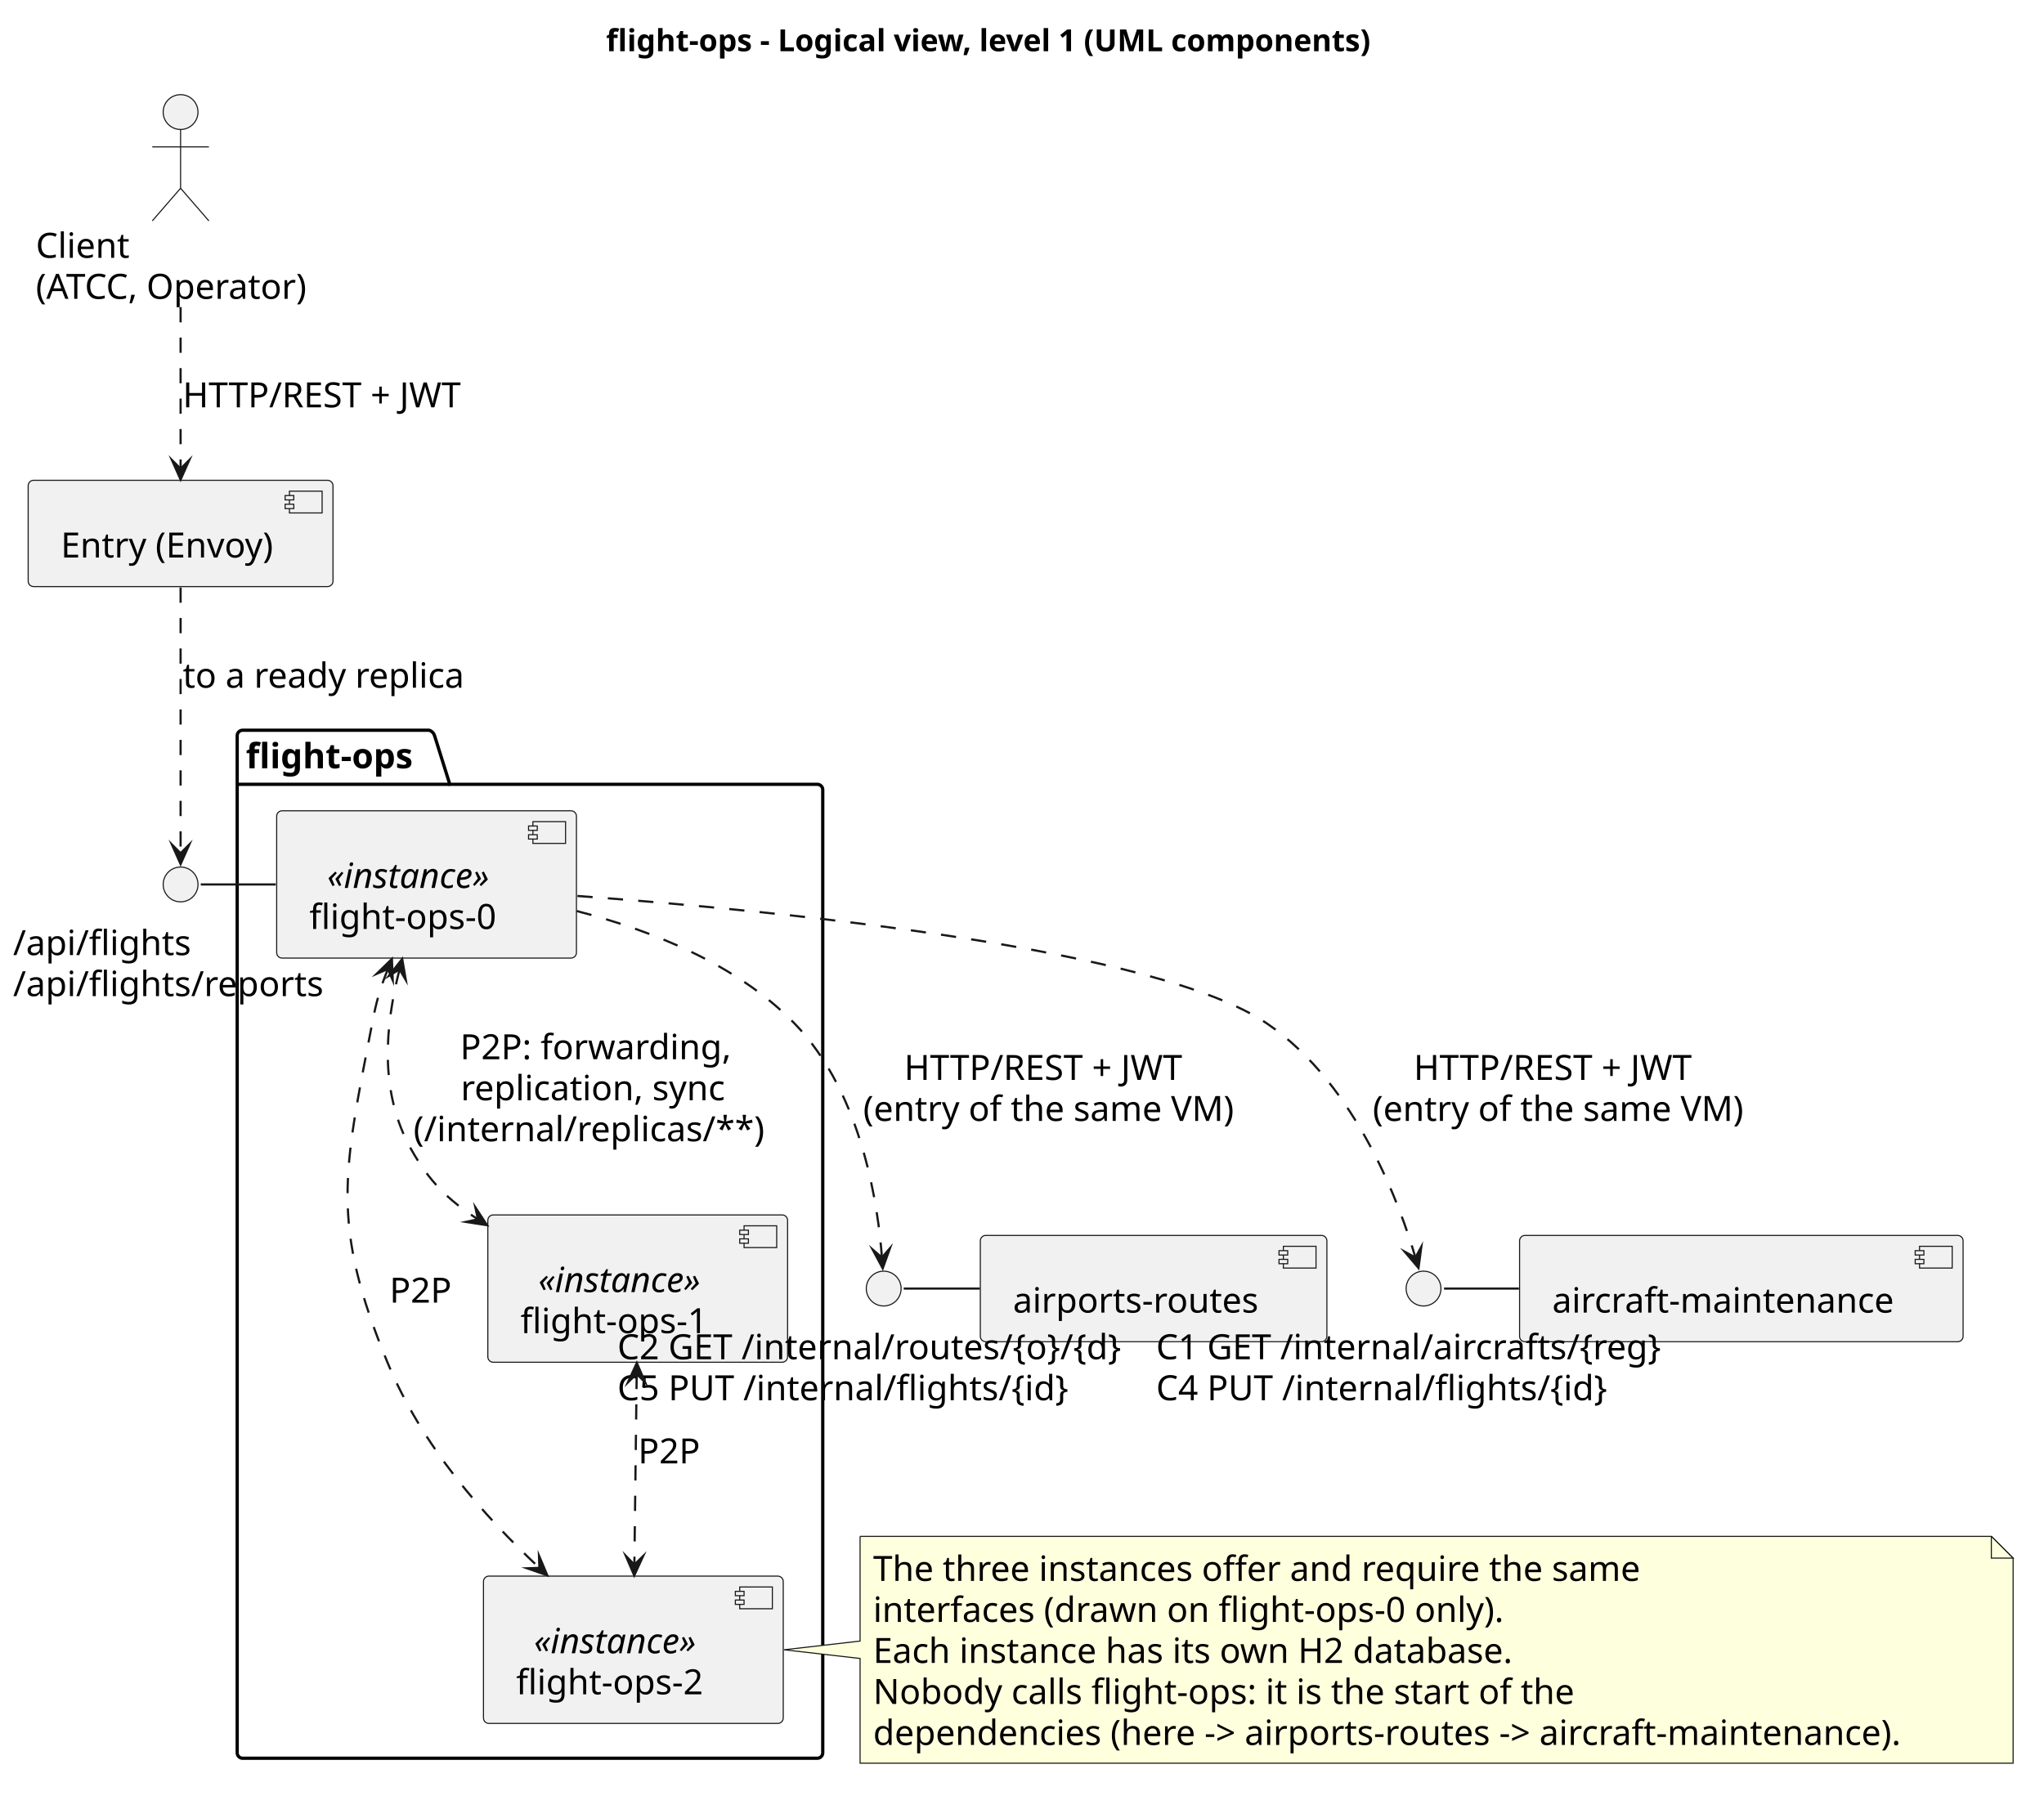
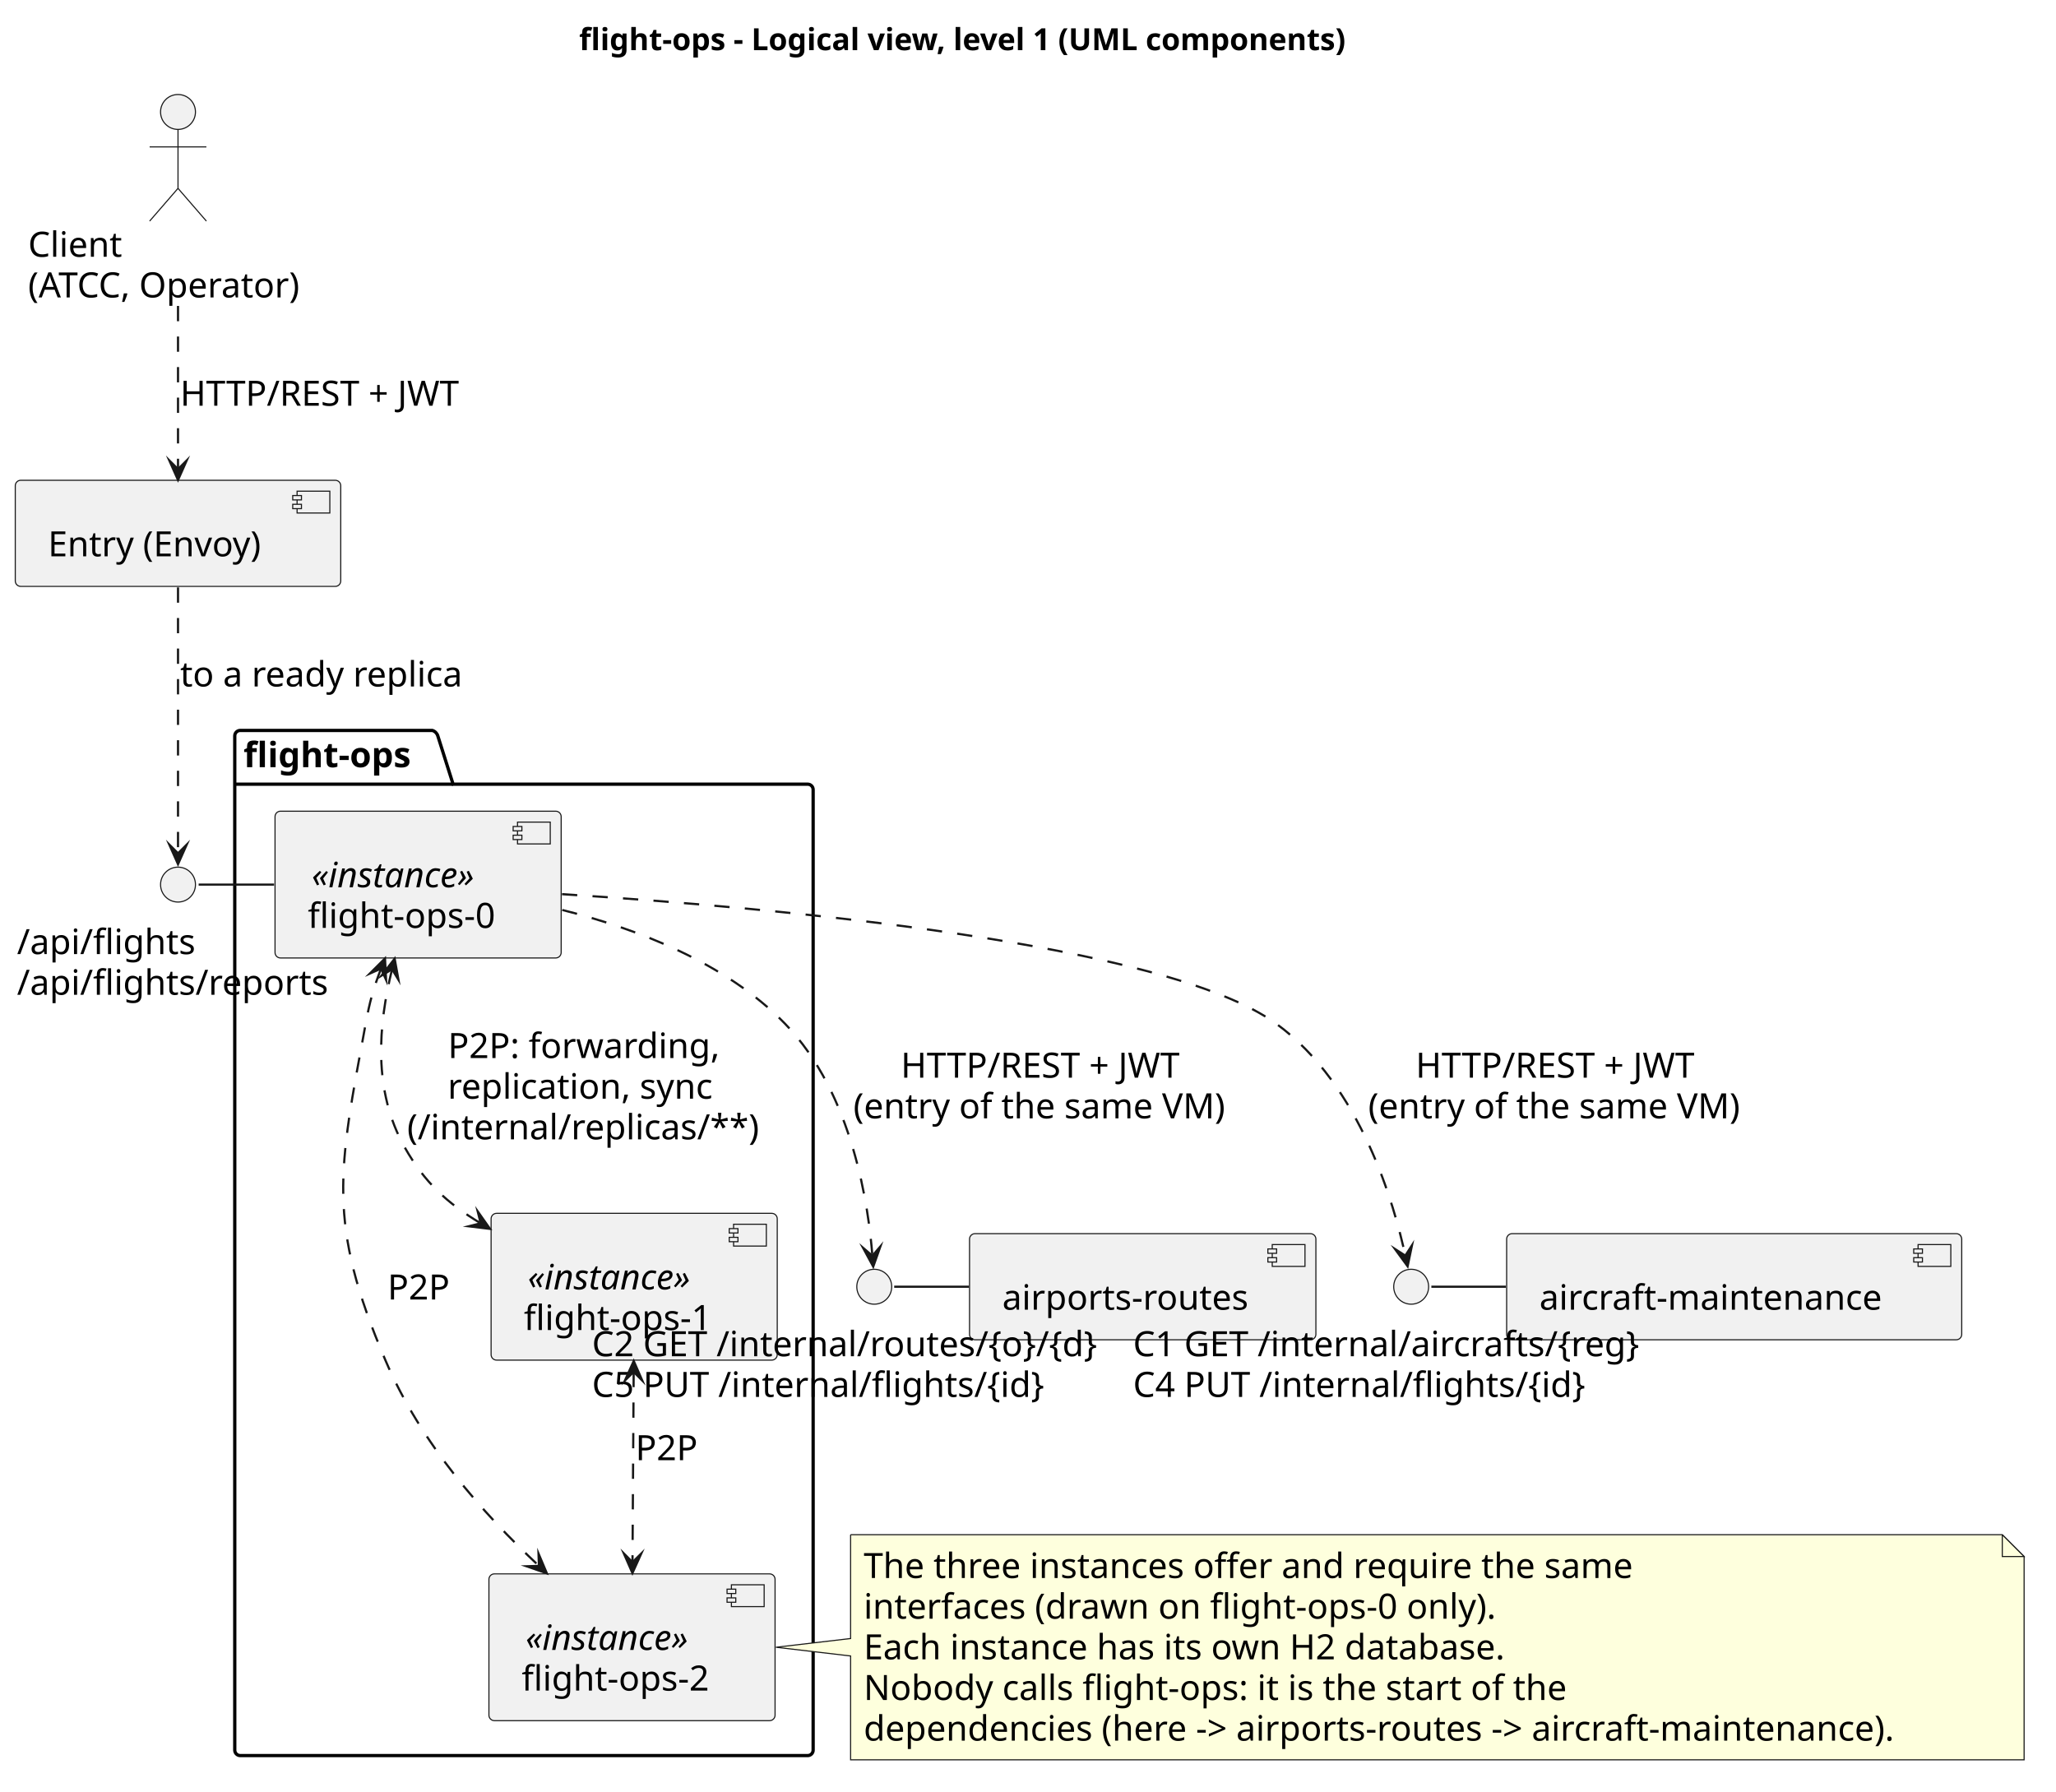
- <svg xmlns="http://www.w3.org/2000/svg" version="1.1" data-diagram-type="DESCRIPTION" style="width:939px;height:825px;background:#FFFFFF;" width="939px" height="825px" viewBox="0 0 939 825" zoomAndPan="magnify" preserveAspectRatio="none" contentStyleType="text/css">
+ <svg xmlns="http://www.w3.org/2000/svg" version="1.1" data-diagram-type="DESCRIPTION" style="width:942px;height:821px;background:#FFFFFF;" width="942px" height="821px" viewBox="0 0 942 821" zoomAndPan="magnify" preserveAspectRatio="none" contentStyleType="text/css">
  <defs />
  <g font-family="sans-serif" lengthAdjust="spacing">
-     <g class="title" data-source-line="1">
-       <text x="278.41" y="23.535" fill="#000" font-size="14" textLength="375.99" font-weight="700">flight-ops - Logical view, level 1 (UML components)</text>
+     <g class="title" data-source-line="2">
+       <text x="265.332" y="22.995" fill="#000" font-size="14" textLength="404.729" font-weight="700">flight-ops - Logical view, level 1 (UML components)</text>
    </g>
-     <g class="cluster" data-qualified-name="flight-ops" id="ent0004" data-source-line="12">
-       <path d="M111.465,335.518 L197.137,335.518 A3.75,3.75 0 0 1 199.637,338.018 L206.637,360.362 L375.465,360.362 A2.5,2.5 0 0 1 377.965,362.862 L377.965,805.348 A2.5,2.5 0 0 1 375.465,807.848 L111.465,807.848 A2.5,2.5 0 0 1 108.965,805.348 L108.965,338.018 A2.5,2.5 0 0 1 111.465,335.518" style="stroke:#000;stroke-width:1.5;" fill="none" />
-       <line x1="108.965" y1="360.362" x2="206.637" y2="360.362" style="stroke:#000;stroke-width:1.5;" />
-       <text x="112.965" y="352.987" fill="#000" font-size="16" textLength="84.672" font-weight="700">flight-ops</text>
+     <g class="cluster" data-qualified-name="flight-ops" id="ent0004" data-source-line="13">
+       <path d="M110.06,334.667 L198.091,334.667 A3.75,3.75 0 0 1 200.591,337.167 L207.591,359.292 L370.06,359.292 A2.5,2.5 0 0 1 372.56,361.792 L372.56,801.857 A2.5,2.5 0 0 1 370.06,804.357 L110.06,804.357 A2.5,2.5 0 0 1 107.56,801.857 L107.56,337.167 A2.5,2.5 0 0 1 110.06,334.667" style="stroke:#000;stroke-width:1.5;" fill="none" />
+       <line x1="107.56" y1="359.292" x2="207.591" y2="359.292" style="stroke:#000;stroke-width:1.5;" />
+       <text x="111.56" y="351.518" fill="#000" font-size="16" textLength="87.031" font-weight="700">flight-ops</text>
    </g>
-     <g class="entity" data-qualified-name="flight-ops.r0" id="ent0005" data-source-line="13">
-       <rect x="127.105" y="372.518" width="137.711" height="67.688" fill="#F1F1F1" style="stroke:#181818;stroke-width:0.5;" rx="2.5" ry="2.5" />
-       <rect x="244.816" y="377.518" width="15" height="10" fill="#F1F1F1" style="stroke:#181818;stroke-width:0.5;" />
-       <rect x="242.816" y="379.518" width="4" height="2" fill="#F1F1F1" style="stroke:#181818;stroke-width:0.5;" />
-       <rect x="242.816" y="383.518" width="4" height="2" fill="#F1F1F1" style="stroke:#181818;stroke-width:0.5;" />
-       <text x="150.292" y="407.987" fill="#000" font-size="16" textLength="81.336" font-style="italic">«instance»</text>
-       <text x="142.105" y="426.831" fill="#000" font-size="16" textLength="97.711">flight-ops-0</text>
+     <g class="entity" data-qualified-name="flight-ops.r0" id="ent0005" data-source-line="14">
+       <rect x="126.01" y="371.667" width="131.102" height="67.25" fill="#F1F1F1" style="stroke:#181818;stroke-width:0.5;" rx="2.5" ry="2.5" />
+       <rect x="237.112" y="376.667" width="15" height="10" fill="#F1F1F1" style="stroke:#181818;stroke-width:0.5;" />
+       <rect x="235.112" y="378.667" width="4" height="2" fill="#F1F1F1" style="stroke:#181818;stroke-width:0.5;" />
+       <rect x="235.112" y="382.667" width="4" height="2" fill="#F1F1F1" style="stroke:#181818;stroke-width:0.5;" />
+       <text x="142.795" y="406.518" fill="#000" font-size="16" textLength="87.531" font-style="italic">«instance»</text>
+       <text x="141.01" y="425.143" fill="#000" font-size="16" textLength="91.102">flight-ops-0</text>
    </g>
-     <g class="entity" data-qualified-name="flight-ops.r1" id="ent0006" data-source-line="14">
-       <rect x="224.105" y="558.208" width="137.711" height="67.688" fill="#F1F1F1" style="stroke:#181818;stroke-width:0.5;" rx="2.5" ry="2.5" />
-       <rect x="341.816" y="563.208" width="15" height="10" fill="#F1F1F1" style="stroke:#181818;stroke-width:0.5;" />
-       <rect x="339.816" y="565.208" width="4" height="2" fill="#F1F1F1" style="stroke:#181818;stroke-width:0.5;" />
-       <rect x="339.816" y="569.208" width="4" height="2" fill="#F1F1F1" style="stroke:#181818;stroke-width:0.5;" />
-       <text x="247.292" y="593.677" fill="#000" font-size="16" textLength="81.336" font-style="italic">«instance»</text>
-       <text x="239.105" y="612.521" fill="#000" font-size="16" textLength="97.711">flight-ops-1</text>
+     <g class="entity" data-qualified-name="flight-ops.r1" id="ent0006" data-source-line="15">
+       <rect x="225.01" y="555.917" width="131.102" height="67.25" fill="#F1F1F1" style="stroke:#181818;stroke-width:0.5;" rx="2.5" ry="2.5" />
+       <rect x="336.112" y="560.917" width="15" height="10" fill="#F1F1F1" style="stroke:#181818;stroke-width:0.5;" />
+       <rect x="334.112" y="562.917" width="4" height="2" fill="#F1F1F1" style="stroke:#181818;stroke-width:0.5;" />
+       <rect x="334.112" y="566.917" width="4" height="2" fill="#F1F1F1" style="stroke:#181818;stroke-width:0.5;" />
+       <text x="241.795" y="590.768" fill="#000" font-size="16" textLength="87.531" font-style="italic">«instance»</text>
+       <text x="240.01" y="609.393" fill="#000" font-size="16" textLength="91.102">flight-ops-1</text>
    </g>
-     <g class="entity" data-qualified-name="flight-ops.r2" id="ent0007" data-source-line="15">
-       <rect x="222.105" y="724.158" width="137.711" height="67.688" fill="#F1F1F1" style="stroke:#181818;stroke-width:0.5;" rx="2.5" ry="2.5" />
-       <rect x="339.816" y="729.158" width="15" height="10" fill="#F1F1F1" style="stroke:#181818;stroke-width:0.5;" />
-       <rect x="337.816" y="731.158" width="4" height="2" fill="#F1F1F1" style="stroke:#181818;stroke-width:0.5;" />
-       <rect x="337.816" y="735.158" width="4" height="2" fill="#F1F1F1" style="stroke:#181818;stroke-width:0.5;" />
-       <text x="245.292" y="759.627" fill="#000" font-size="16" textLength="81.336" font-style="italic">«instance»</text>
-       <text x="237.105" y="778.471" fill="#000" font-size="16" textLength="97.711">flight-ops-2</text>
+     <g class="entity" data-qualified-name="flight-ops.r2" id="ent0007" data-source-line="16">
+       <rect x="224.01" y="721.107" width="131.102" height="67.25" fill="#F1F1F1" style="stroke:#181818;stroke-width:0.5;" rx="2.5" ry="2.5" />
+       <rect x="335.112" y="726.107" width="15" height="10" fill="#F1F1F1" style="stroke:#181818;stroke-width:0.5;" />
+       <rect x="333.112" y="728.107" width="4" height="2" fill="#F1F1F1" style="stroke:#181818;stroke-width:0.5;" />
+       <rect x="333.112" y="732.107" width="4" height="2" fill="#F1F1F1" style="stroke:#181818;stroke-width:0.5;" />
+       <text x="240.795" y="755.958" fill="#000" font-size="16" textLength="87.531" font-style="italic">«instance»</text>
+       <text x="239.01" y="774.583" fill="#000" font-size="16" textLength="91.102">flight-ops-2</text>
    </g>
-     <g class="entity" data-qualified-name="client" id="ent0001" data-source-line="7">
-       <ellipse cx="82.957" cy="51.488" rx="8" ry="8" fill="#F1F1F1" style="stroke:#181818;stroke-width:0.5;" />
-       <path d="M82.957,59.488 L82.957,86.488 M69.957,67.488 L95.957,67.488 M82.957,86.488 L69.957,101.488 M82.957,86.488 L95.957,101.488" style="stroke:#181818;stroke-width:0.5;" fill="none" />
-       <text x="16.465" y="118.457" fill="#000" font-size="16" textLength="45.148">Client</text>
-       <text x="16.465" y="137.301" fill="#000" font-size="16" textLength="132.984">(ATCC, Operator)</text>
+     <g class="entity" data-qualified-name="client" id="ent0001" data-source-line="8">
+       <ellipse cx="81.558" cy="51.297" rx="8" ry="8" fill="#F1F1F1" style="stroke:#181818;stroke-width:0.5;" />
+       <path d="M81.558,59.297 L81.558,86.297 M68.558,67.297 L94.558,67.297 M81.558,86.297 L68.558,101.297 M81.558,86.297 L94.558,101.297" style="stroke:#181818;stroke-width:0.5;" fill="none" />
+       <text x="12.89" y="117.648" fill="#000" font-size="16" textLength="46.32">Client</text>
+       <text x="12.89" y="136.273" fill="#000" font-size="16" textLength="137.336">(ATCC, Operator)</text>
    </g>
-     <g class="entity" data-qualified-name="envoy" id="ent0002" data-source-line="8">
-       <rect x="12.945" y="220.678" width="140.031" height="48.844" fill="#F1F1F1" style="stroke:#181818;stroke-width:0.5;" rx="2.5" ry="2.5" />
-       <rect x="132.976" y="225.678" width="15" height="10" fill="#F1F1F1" style="stroke:#181818;stroke-width:0.5;" />
-       <rect x="130.976" y="227.678" width="4" height="2" fill="#F1F1F1" style="stroke:#181818;stroke-width:0.5;" />
-       <rect x="130.976" y="231.678" width="4" height="2" fill="#F1F1F1" style="stroke:#181818;stroke-width:0.5;" />
-       <text x="27.945" y="256.147" fill="#000" font-size="16" textLength="100.031">Entry (Envoy)</text>
+     <g class="entity" data-qualified-name="envoy" id="ent0002" data-source-line="9">
+       <rect x="7" y="220.047" width="149.117" height="48.625" fill="#F1F1F1" style="stroke:#181818;stroke-width:0.5;" rx="2.5" ry="2.5" />
+       <rect x="136.117" y="225.047" width="15" height="10" fill="#F1F1F1" style="stroke:#181818;stroke-width:0.5;" />
+       <rect x="134.117" y="227.047" width="4" height="2" fill="#F1F1F1" style="stroke:#181818;stroke-width:0.5;" />
+       <rect x="134.117" y="231.047" width="4" height="2" fill="#F1F1F1" style="stroke:#181818;stroke-width:0.5;" />
+       <text x="22" y="254.898" fill="#000" font-size="16" textLength="109.117">Entry (Envoy)</text>
    </g>
-     <g class="entity" data-qualified-name="publicApi" id="ent0003" data-source-line="10">
-       <ellipse cx="82.965" cy="406.368" rx="8" ry="8" fill="#F1F1F1" style="stroke:#181818;stroke-width:0.5;" />
-       <text x="6" y="438.837" fill="#000" font-size="16" textLength="89.492">/api/flights</text>
-       <text x="6" y="457.681" fill="#000" font-size="16" textLength="153.93">/api/flights/reports</text>
+     <g class="entity" data-qualified-name="publicApi" id="ent0003" data-source-line="11">
+       <ellipse cx="81.56" cy="405.297" rx="8" ry="8" fill="#F1F1F1" style="stroke:#181818;stroke-width:0.5;" />
+       <text x="7.779" y="437.148" fill="#000" font-size="16" textLength="84.617">/api/flights</text>
+       <text x="7.779" y="455.773" fill="#000" font-size="16" textLength="147.563">/api/flights/reports</text>
    </g>
-     <g class="entity" data-qualified-name="ar" id="ent0008" data-source-line="18">
-       <rect x="450.355" y="567.628" width="159.211" height="48.844" fill="#F1F1F1" style="stroke:#181818;stroke-width:0.5;" rx="2.5" ry="2.5" />
-       <rect x="589.566" y="572.628" width="15" height="10" fill="#F1F1F1" style="stroke:#181818;stroke-width:0.5;" />
-       <rect x="587.566" y="574.628" width="4" height="2" fill="#F1F1F1" style="stroke:#181818;stroke-width:0.5;" />
-       <rect x="587.566" y="578.628" width="4" height="2" fill="#F1F1F1" style="stroke:#181818;stroke-width:0.5;" />
-       <text x="465.355" y="603.097" fill="#000" font-size="16" textLength="119.211">airports-routes</text>
+     <g class="entity" data-qualified-name="ar" id="ent0008" data-source-line="19">
+       <rect x="444.21" y="565.227" width="158.695" height="48.625" fill="#F1F1F1" style="stroke:#181818;stroke-width:0.5;" rx="2.5" ry="2.5" />
+       <rect x="582.905" y="570.227" width="15" height="10" fill="#F1F1F1" style="stroke:#181818;stroke-width:0.5;" />
+       <rect x="580.905" y="572.227" width="4" height="2" fill="#F1F1F1" style="stroke:#181818;stroke-width:0.5;" />
+       <rect x="580.905" y="576.227" width="4" height="2" fill="#F1F1F1" style="stroke:#181818;stroke-width:0.5;" />
+       <text x="459.21" y="600.078" fill="#000" font-size="16" textLength="118.695">airports-routes</text>
    </g>
-     <g class="entity" data-qualified-name="arApi" id="ent0009" data-source-line="19">
-       <ellipse cx="405.965" cy="592.048" rx="8" ry="8" fill="#F1F1F1" style="stroke:#181818;stroke-width:0.5;" />
-       <text x="283.621" y="624.517" fill="#000" font-size="16" textLength="244.688">C2 GET /internal/routes/{o}/{d}</text>
-       <text x="283.621" y="643.361" fill="#000" font-size="16" textLength="220.203">C5 PUT /internal/flights/{id}</text>
+     <g class="entity" data-qualified-name="arApi" id="ent0009" data-source-line="20">
+       <ellipse cx="400.56" cy="589.547" rx="8" ry="8" fill="#F1F1F1" style="stroke:#181818;stroke-width:0.5;" />
+       <text x="271.228" y="621.398" fill="#000" font-size="16" textLength="258.664">C2 GET /internal/routes/{o}/{d}</text>
+       <text x="271.228" y="640.023" fill="#000" font-size="16" textLength="224.891">C5 PUT /internal/flights/{id}</text>
    </g>
-     <g class="entity" data-qualified-name="am" id="ent0010" data-source-line="20">
-       <rect x="698.085" y="567.628" width="203.742" height="48.844" fill="#F1F1F1" style="stroke:#181818;stroke-width:0.5;" rx="2.5" ry="2.5" />
-       <rect x="881.827" y="572.628" width="15" height="10" fill="#F1F1F1" style="stroke:#181818;stroke-width:0.5;" />
-       <rect x="879.827" y="574.628" width="4" height="2" fill="#F1F1F1" style="stroke:#181818;stroke-width:0.5;" />
-       <rect x="879.827" y="578.628" width="4" height="2" fill="#F1F1F1" style="stroke:#181818;stroke-width:0.5;" />
-       <text x="713.085" y="603.097" fill="#000" font-size="16" textLength="163.742">aircraft-maintenance</text>
+     <g class="entity" data-qualified-name="am" id="ent0010" data-source-line="21">
+       <rect x="690.3" y="565.227" width="208.508" height="48.625" fill="#F1F1F1" style="stroke:#181818;stroke-width:0.5;" rx="2.5" ry="2.5" />
+       <rect x="878.808" y="570.227" width="15" height="10" fill="#F1F1F1" style="stroke:#181818;stroke-width:0.5;" />
+       <rect x="876.808" y="572.227" width="4" height="2" fill="#F1F1F1" style="stroke:#181818;stroke-width:0.5;" />
+       <rect x="876.808" y="576.227" width="4" height="2" fill="#F1F1F1" style="stroke:#181818;stroke-width:0.5;" />
+       <text x="705.3" y="600.078" fill="#000" font-size="16" textLength="168.508">aircraft-maintenance</text>
    </g>
-     <g class="entity" data-qualified-name="amApi" id="ent0011" data-source-line="21">
-       <ellipse cx="653.965" cy="592.048" rx="8" ry="8" fill="#F1F1F1" style="stroke:#181818;stroke-width:0.5;" />
-       <text x="531.125" y="624.517" fill="#000" font-size="16" textLength="245.68">C1 GET /internal/aircrafts/{reg}</text>
-       <text x="531.125" y="643.361" fill="#000" font-size="16" textLength="220.203">C4 PUT /internal/flights/{id}</text>
+     <g class="entity" data-qualified-name="amApi" id="ent0011" data-source-line="22">
+       <ellipse cx="646.56" cy="589.547" rx="8" ry="8" fill="#F1F1F1" style="stroke:#181818;stroke-width:0.5;" />
+       <text x="519.142" y="621.398" fill="#000" font-size="16" textLength="254.836">C1 GET /internal/aircrafts/{reg}</text>
+       <text x="519.142" y="640.023" fill="#000" font-size="16" textLength="224.891">C4 PUT /internal/flights/{id}</text>
    </g>
-     <g class="entity" data-qualified-name="GMN22" id="ent0023" data-source-line="37">
-       <path d="M395.115,705.898 L395.115,754.008 L360.145,758.008 L395.115,762.008 L395.115,810.117 A0,0 0 0 0 395.115,810.117 L924.81,810.117 A0,0 0 0 0 924.81,810.117 L924.81,715.898 L914.81,705.898 L395.115,705.898 A0,0 0 0 0 395.115,705.898" style="stroke:#181818;stroke-width:0.5;" fill="#FEFFDD" />
-       <path d="M914.81,705.898 L914.81,715.898 L924.81,715.898 L914.81,705.898" style="stroke:#181818;stroke-width:0.5;" fill="#FEFFDD" />
-       <text x="401.115" y="726.367" fill="#000" font-size="16" textLength="364.523">The three instances offer and require the same</text>
-       <text x="401.115" y="745.211" fill="#000" font-size="16" textLength="309.625">interfaces (drawn on flight-ops-0 only).</text>
-       <text x="401.115" y="764.055" fill="#000" font-size="16" textLength="304.992">Each instance has its own H2 database.</text>
-       <text x="401.115" y="782.898" fill="#000" font-size="16" textLength="342.578">Nobody calls flight-ops: it is the start of the</text>
-       <text x="401.115" y="801.742" fill="#000" font-size="16" textLength="508.695">dependencies (here -&gt; airports-routes -&gt; aircraft-maintenance).</text>
+     <g class="entity" data-qualified-name="GMN22" id="ent0023" data-source-line="38">
+       <path d="M389.72,703.167 L389.72,750.727 L355.5,754.727 L389.72,758.727 L389.72,806.292 A0,0 0 0 0 389.72,806.292 L927.392,806.292 A0,0 0 0 0 927.392,806.292 L927.392,713.167 L917.392,703.167 L389.72,703.167 A0,0 0 0 0 389.72,703.167" style="stroke:#181818;stroke-width:0.5;" fill="#FEFFDD" />
+       <path d="M917.392,703.167 L917.392,713.167 L927.392,713.167 L917.392,703.167" style="stroke:#181818;stroke-width:0.5;" fill="#FEFFDD" />
+       <text x="395.72" y="723.018" fill="#000" font-size="16" textLength="379.148">The three instances offer and require the same</text>
+       <text x="395.72" y="741.643" fill="#000" font-size="16" textLength="312.25">interfaces (drawn on flight-ops-0 only).</text>
+       <text x="395.72" y="760.268" fill="#000" font-size="16" textLength="318.977">Each instance has its own H2 database.</text>
+       <text x="395.72" y="778.893" fill="#000" font-size="16" textLength="347.086">Nobody calls flight-ops: it is the start of the</text>
+       <text x="395.72" y="797.518" fill="#000" font-size="16" textLength="516.672">dependencies (here -&gt; airports-routes -&gt; aircraft-maintenance).</text>
    </g>
-     <g class="link" data-entity-1="ent0001" data-entity-2="ent0002" id="lnk12" data-source-line="23" data-link-type="dependency">
-       <path d="M82.965,141.108 C82.965,167.568 82.965,194.188 82.965,215.348" style="stroke:#181818;stroke-width:1;stroke-dasharray:7,7;" fill="none" id="client-to-envoy" />
-       <polygon points="82.965,220.348,86.965,211.348,82.965,215.348,78.965,211.348,82.965,220.348" fill="#181818" style="stroke:#181818;stroke-width:1;stroke-linejoin:miter;stroke-miterlimit:10;" />
-       <text x="83.965" y="187.147" fill="#000" font-size="16" textLength="138.375">HTTP/REST + JWT</text>
+     <g class="link" data-entity-1="ent0001" data-entity-2="ent0002" id="lnk12" data-source-line="24" data-link-type="dependency">
+       <path d="M81.56,140.177 C81.56,166.777 81.56,193.717 81.56,214.937" style="stroke:#181818;stroke-width:1;stroke-dasharray:7,7;" fill="none" id="client-to-envoy" />
+       <polygon points="81.56,219.937,85.56,210.937,81.56,214.937,77.56,210.937,81.56,219.937" fill="#181818" style="stroke:#181818;stroke-width:1;stroke-linejoin:miter;stroke-miterlimit:10;" />
+       <text x="82.56" y="185.898" fill="#000" font-size="16" textLength="141.664">HTTP/REST + JWT</text>
    </g>
-     <g class="link" data-entity-1="ent0002" data-entity-2="ent0003" id="lnk13" data-source-line="24" data-link-type="dependency">
-       <path d="M82.965,269.938 C82.965,306.218 82.965,368.518 82.965,392.018" style="stroke:#181818;stroke-width:1;stroke-dasharray:7,7;" fill="none" id="envoy-to-publicApi" />
-       <polygon points="82.965,397.018,86.965,388.018,82.965,392.018,78.965,388.018,82.965,397.018" fill="#181818" style="stroke:#181818;stroke-width:1;stroke-linejoin:miter;stroke-miterlimit:10;" />
-       <text x="83.965" y="315.987" fill="#000" font-size="16" textLength="134.375">to a ready replica</text>
+     <g class="link" data-entity-1="ent0002" data-entity-2="ent0003" id="lnk13" data-source-line="25" data-link-type="dependency">
+       <path d="M81.56,269.147 C81.56,305.347 81.56,367.517 81.56,390.957" style="stroke:#181818;stroke-width:1;stroke-dasharray:7,7;" fill="none" id="envoy-to-publicApi" />
+       <polygon points="81.56,395.957,85.56,386.957,81.56,390.957,77.56,386.957,81.56,395.957" fill="#181818" style="stroke:#181818;stroke-width:1;stroke-linejoin:miter;stroke-miterlimit:10;" />
+       <text x="82.56" y="314.518" fill="#000" font-size="16" textLength="141.047">to a ready replica</text>
    </g>
-     <g class="link" data-entity-1="ent0003" data-entity-2="ent0005" id="lnk14" data-source-line="25" data-link-type="association">
-       <path d="M92.235,406.368 C103.715,406.368 115.195,406.368 126.675,406.368" style="stroke:#181818;stroke-width:1;" fill="none" id="publicApi-r0" />
+     <g class="link" data-entity-1="ent0003" data-entity-2="ent0005" id="lnk14" data-source-line="26" data-link-type="association">
+       <path d="M91.01,405.297 C102.53,405.297 114.05,405.297 125.57,405.297" style="stroke:#181818;stroke-width:1;" fill="none" id="publicApi-r0" />
    </g>
-     <g class="link" data-entity-1="ent0005" data-entity-2="ent0006" id="lnk15" data-source-line="27" data-link-type="dependency">
-       <path d="M183.54,445.433 C177.02,471.023 173.935,501.578 188.965,528.208 C197.045,542.538 205.653,551.259 219.563,560.229" style="stroke:#181818;stroke-width:1;stroke-dasharray:7,7;" fill="none" id="r0-r1" />
-       <polygon points="184.775,440.588,178.677,448.322,183.54,445.433,186.429,450.297,184.775,440.588" fill="#181818" style="stroke:#181818;stroke-width:1;stroke-linejoin:miter;stroke-miterlimit:10;" />
-       <polygon points="223.765,562.938,218.369,554.699,219.563,560.229,214.033,561.422,223.765,562.938" fill="#181818" style="stroke:#181818;stroke-width:1;stroke-linejoin:miter;stroke-miterlimit:10;" />
-       <text x="211.363" y="486.677" fill="#000" font-size="16" textLength="127.563">P2P: forwarding,</text>
-       <text x="211.672" y="505.521" fill="#000" font-size="16" textLength="126.945">replication, sync</text>
-       <text x="189.965" y="524.365" fill="#000" font-size="16" textLength="170.359">(/internal/replicas/**)</text>
+     <g class="link" data-entity-1="ent0005" data-entity-2="ent0006" id="lnk15" data-source-line="28" data-link-type="dependency">
+       <path d="M179.629,444.073 C173.409,469.423 170.62,499.607 185.56,525.917 C194.47,541.607 204.75,551.208 220.23,560.478" style="stroke:#181818;stroke-width:1;stroke-dasharray:7,7;" fill="none" id="r0-r1" />
+       <polygon points="180.82,439.217,174.791,447.004,179.629,444.073,182.56,448.911,180.82,439.217" fill="#181818" style="stroke:#181818;stroke-width:1;stroke-linejoin:miter;stroke-miterlimit:10;" />
+       <polygon points="224.52,563.047,218.854,554.991,220.23,560.478,214.744,561.855,224.52,563.047" fill="#181818" style="stroke:#181818;stroke-width:1;stroke-linejoin:miter;stroke-miterlimit:10;" />
+       <text x="205.224" y="484.768" fill="#000" font-size="16" textLength="131.406">P2P: forwarding,</text>
+       <text x="205.111" y="503.393" fill="#000" font-size="16" textLength="131.633">replication, sync</text>
+       <text x="186.56" y="522.018" fill="#000" font-size="16" textLength="168.734">(/internal/replicas/**)</text>
    </g>
-     <g class="link" data-entity-1="ent0006" data-entity-2="ent0007" id="lnk16" data-source-line="28" data-link-type="dependency">
-       <path d="M292.493,631.228 C292.143,659.678 291.776,690.449 291.426,718.879" style="stroke:#181818;stroke-width:1;stroke-dasharray:7,7;" fill="none" id="r1-r2" />
-       <polygon points="292.555,626.228,288.444,635.178,292.493,631.228,296.444,635.277,292.555,626.228" fill="#181818" style="stroke:#181818;stroke-width:1;stroke-linejoin:miter;stroke-miterlimit:10;" />
-       <polygon points="291.365,723.878,295.475,714.928,291.426,718.879,287.476,714.83,291.365,723.878" fill="#181818" style="stroke:#181818;stroke-width:1;stroke-linejoin:miter;stroke-miterlimit:10;" />
-       <text x="293.135" y="672.367" fill="#000" font-size="16" textLength="27.805">P2P</text>
+     <g class="link" data-entity-1="ent0006" data-entity-2="ent0007" id="lnk16" data-source-line="29" data-link-type="dependency">
+       <path d="M290.328,628.567 C290.148,656.877 289.96,687.457 289.79,715.757" style="stroke:#181818;stroke-width:1;stroke-dasharray:7,7;" fill="none" id="r1-r2" />
+       <polygon points="290.36,623.567,286.303,632.541,290.328,628.567,294.303,632.592,290.36,623.567" fill="#181818" style="stroke:#181818;stroke-width:1;stroke-linejoin:miter;stroke-miterlimit:10;" />
+       <polygon points="289.76,720.757,293.814,711.781,289.79,715.757,285.814,711.733,289.76,720.757" fill="#181818" style="stroke:#181818;stroke-width:1;stroke-linejoin:miter;stroke-miterlimit:10;" />
+       <text x="291.15" y="669.018" fill="#000" font-size="16" textLength="29.477">P2P</text>
    </g>
-     <g class="link" data-entity-1="ent0005" data-entity-2="ent0007" id="lnk17" data-source-line="29" data-link-type="dependency">
-       <path d="M178.191,445.222 C174.451,454.592 172.865,460.288 170.965,470.208 C157.925,538.238 151.535,561.868 177.965,625.898 C193.835,664.368 221.968,696.168 247.788,720.388" style="stroke:#181818;stroke-width:1;stroke-dasharray:7,7;" fill="none" id="r0-r2" />
-       <polygon points="180.045,440.578,172.993,447.454,178.191,445.222,180.423,450.42,180.045,440.578" fill="#181818" style="stroke:#181818;stroke-width:1;stroke-linejoin:miter;stroke-miterlimit:10;" />
-       <polygon points="251.435,723.808,247.607,714.734,247.788,720.388,242.134,720.568,251.435,723.808" fill="#181818" style="stroke:#181818;stroke-width:1;stroke-linejoin:miter;stroke-miterlimit:10;" />
-       <text x="178.965" y="598.517" fill="#000" font-size="16" textLength="27.805">P2P</text>
+     <g class="link" data-entity-1="ent0005" data-entity-2="ent0007" id="lnk17" data-source-line="30" data-link-type="dependency">
+       <path d="M174.598,443.781 C170.958,453.201 169.4,458.957 167.56,468.917 C155.06,536.447 149.64,559.997 176.56,623.167 C192.89,661.507 221.154,693.276 246.914,717.446" style="stroke:#181818;stroke-width:1;stroke-dasharray:7,7;" fill="none" id="r0-r2" />
+       <polygon points="176.4,439.117,169.425,446.07,174.598,443.781,176.887,448.954,176.4,439.117" fill="#181818" style="stroke:#181818;stroke-width:1;stroke-linejoin:miter;stroke-miterlimit:10;" />
+       <polygon points="250.56,720.867,246.734,711.792,246.914,717.446,241.26,717.626,250.56,720.867" fill="#181818" style="stroke:#181818;stroke-width:1;stroke-linejoin:miter;stroke-miterlimit:10;" />
+       <text x="177.56" y="595.398" fill="#000" font-size="16" textLength="29.477">P2P</text>
    </g>
-     <g class="link" data-entity-1="ent0005" data-entity-2="ent0009" id="lnk18" data-source-line="31" data-link-type="dependency">
-       <path d="M264.945,418.588 C299.045,427.388 338.455,442.928 364.965,470.208 C396.765,502.938 403.569,556.262 405.149,577.782" style="stroke:#181818;stroke-width:1;stroke-dasharray:7,7;" fill="none" id="r0-to-arApi" />
-       <polygon points="405.515,582.768,408.845,573.5,405.149,577.782,400.867,574.085,405.515,582.768" fill="#181818" style="stroke:#181818;stroke-width:1;stroke-linejoin:miter;stroke-miterlimit:10;" />
-       <text x="415.365" y="496.177" fill="#000" font-size="16" textLength="138.375">HTTP/REST + JWT</text>
-       <text x="396.545" y="515.021" fill="#000" font-size="16" textLength="176.016">(entry of the same VM)</text>
+     <g class="link" data-entity-1="ent0005" data-entity-2="ent0009" id="lnk18" data-source-line="32" data-link-type="dependency">
+       <path d="M257.6,416.917 C292.05,425.587 332.52,441.157 359.56,468.917 C391.11,501.317 398.042,554.052 399.702,575.362" style="stroke:#181818;stroke-width:1;stroke-dasharray:7,7;" fill="none" id="r0-to-arApi" />
+       <polygon points="400.09,580.347,403.379,571.063,399.702,575.362,395.403,571.685,400.09,580.347" fill="#181818" style="stroke:#181818;stroke-width:1;stroke-linejoin:miter;stroke-miterlimit:10;" />
+       <text x="412.734" y="493.768" fill="#000" font-size="16" textLength="141.664">HTTP/REST + JWT</text>
+       <text x="391" y="512.393" fill="#000" font-size="16" textLength="185.133">(entry of the same VM)</text>
    </g>
-     <g class="link" data-entity-1="ent0005" data-entity-2="ent0011" id="lnk19" data-source-line="32" data-link-type="dependency">
-       <path d="M265.275,411.658 C362.075,418.828 531.575,435.928 581.965,470.208 C623.755,498.648 643.622,555.312 650.242,577.792" style="stroke:#181818;stroke-width:1;stroke-dasharray:7,7;" fill="none" id="r0-to-amApi" />
-       <polygon points="651.655,582.588,652.95,572.825,650.242,577.792,645.275,575.085,651.655,582.588" fill="#181818" style="stroke:#181818;stroke-width:1;stroke-linejoin:miter;stroke-miterlimit:10;" />
-       <text x="649.455" y="496.177" fill="#000" font-size="16" textLength="138.375">HTTP/REST + JWT</text>
-       <text x="630.635" y="515.021" fill="#000" font-size="16" textLength="176.016">(entry of the same VM)</text>
+     <g class="link" data-entity-1="ent0005" data-entity-2="ent0011" id="lnk19" data-source-line="33" data-link-type="dependency">
+       <path d="M257.5,409.687 C355.48,415.897 533.44,432.017 584.56,468.917 C623.82,497.267 639.061,553.1 643.871,575.3" style="stroke:#181818;stroke-width:1;stroke-dasharray:7,7;" fill="none" id="r0-to-amApi" />
+       <polygon points="644.93,580.187,646.934,570.544,643.871,575.3,639.115,572.238,644.93,580.187" fill="#181818" style="stroke:#181818;stroke-width:1;stroke-linejoin:miter;stroke-miterlimit:10;" />
+       <text x="648.624" y="493.768" fill="#000" font-size="16" textLength="141.664">HTTP/REST + JWT</text>
+       <text x="626.89" y="512.393" fill="#000" font-size="16" textLength="185.133">(entry of the same VM)</text>
    </g>
-     <g class="link" data-entity-1="ent0009" data-entity-2="ent0008" id="lnk20" data-source-line="33" data-link-type="association">
-       <path d="M415.165,592.048 C426.825,592.048 438.485,592.048 450.145,592.048" style="stroke:#181818;stroke-width:1;" fill="none" id="arApi-ar" />
+     <g class="link" data-entity-1="ent0009" data-entity-2="ent0008" id="lnk20" data-source-line="34" data-link-type="association">
+       <path d="M409.69,589.547 C421.1,589.547 432.52,589.547 443.94,589.547" style="stroke:#181818;stroke-width:1;" fill="none" id="arApi-ar" />
    </g>
-     <g class="link" data-entity-1="ent0011" data-entity-2="ent0010" id="lnk21" data-source-line="34" data-link-type="association">
-       <path d="M663.375,592.048 C674.845,592.048 686.315,592.048 697.785,592.048" style="stroke:#181818;stroke-width:1;" fill="none" id="amApi-am" />
+     <g class="link" data-entity-1="ent0011" data-entity-2="ent0010" id="lnk21" data-source-line="35" data-link-type="association">
+       <path d="M655.81,589.547 C667.19,589.547 678.57,589.547 689.95,589.547" style="stroke:#181818;stroke-width:1;" fill="none" id="amApi-am" />
    </g>
  </g>
</svg>
